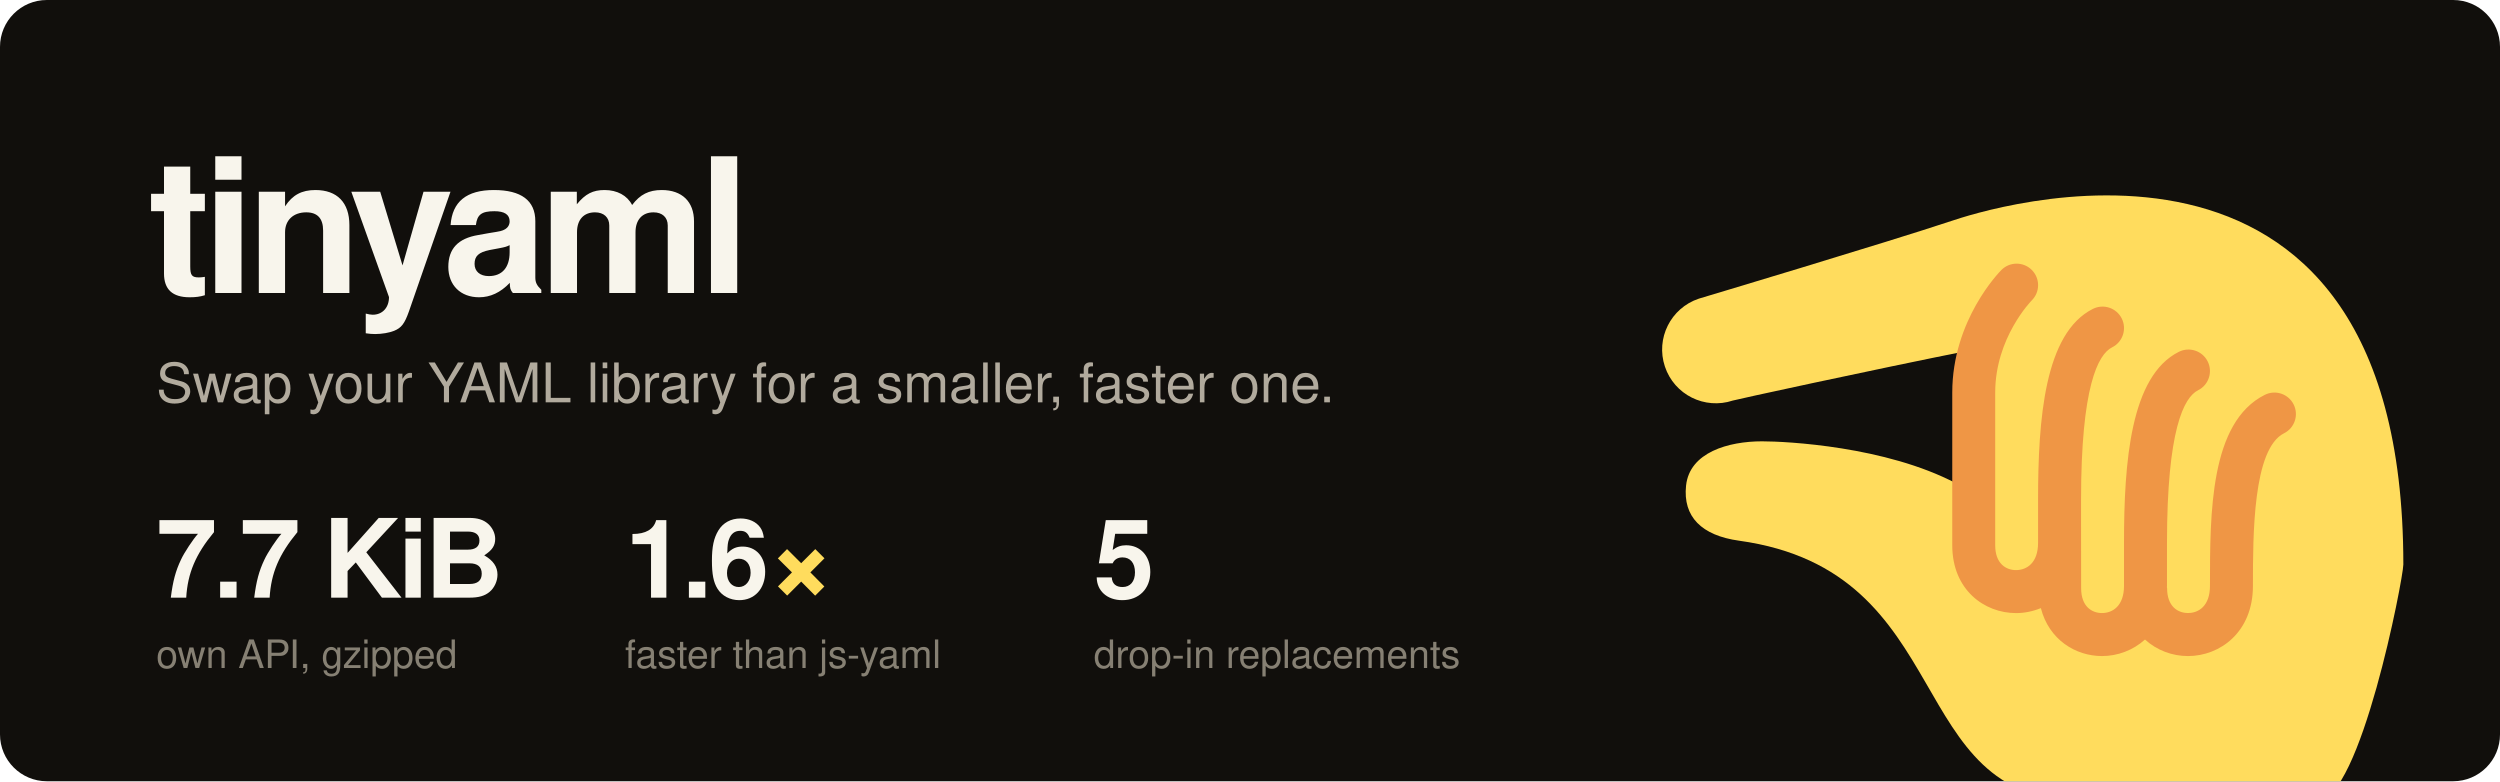
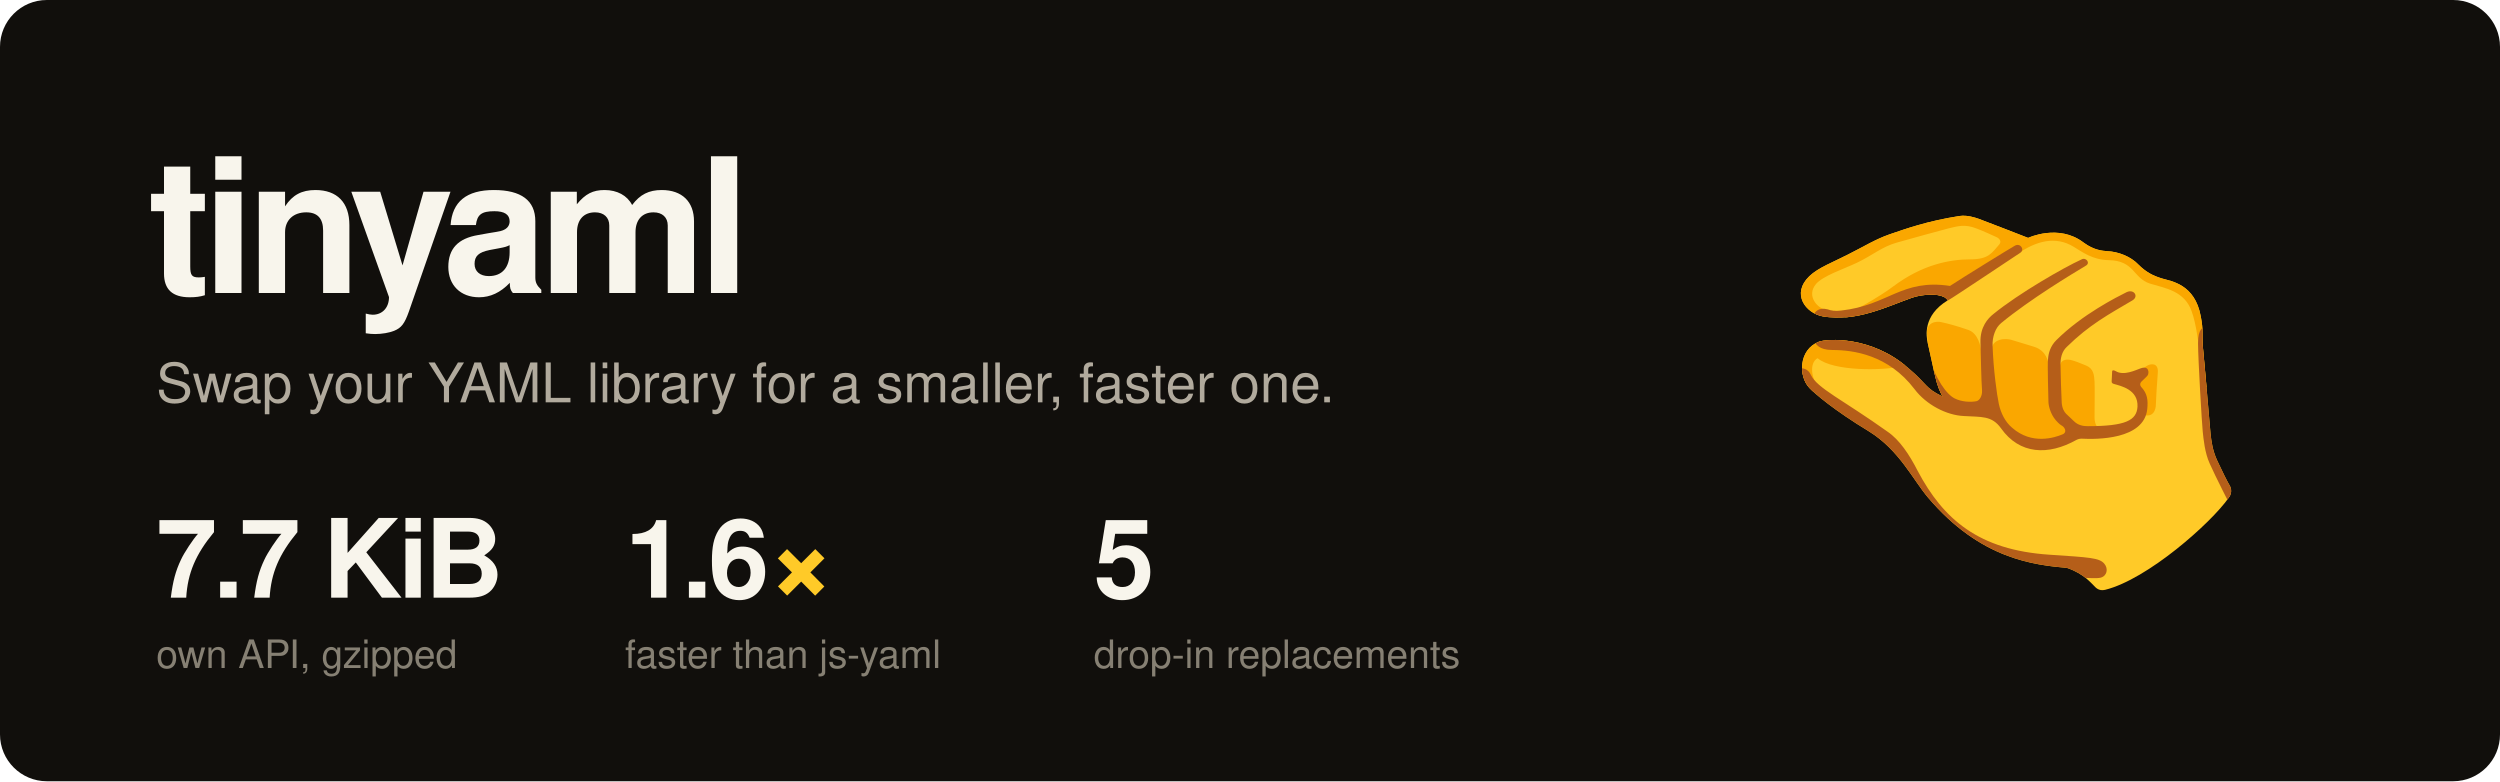
<svg xmlns="http://www.w3.org/2000/svg" width="1280" height="400" viewBox="0 0 1280 400" role="img" aria-labelledby="t">
  <clipPath id="frame">
    <rect width="1280" height="400" rx="24" />
  </clipPath>
  <g clip-path="url(#frame)">
    <rect width="1280" height="400" fill="#110f0c" />
-     <g transform="translate(1236 58) scale(-11 11)">
-       <path fill="#ffdc5d" d="M33.29 8.628C33.265 8.62 24.499 6 21.499 5c-1.2-.4-21-7-21 16 0 .637 2 11 4 11h11c8.375 0 5.642-10.68 15.92-12.106 1.739-.241 2.621-1.112 2.466-2.566-.165-1.549-1.975-2.059-3.534-2.059-1.146 0-5.754.233-9.026 1.951-.286-1.809-.826-4.013-.826-6.221 5 1 11.092 2.333 11.209 2.372 1.31.434 2.726-.271 3.162-1.582.438-1.309-.27-2.724-1.58-3.161z" />
-       <path fill="#ef9645" d="M19.207 7.293c-.389-.391-1.023-.392-1.414-.001-.391.39-.392 1.023-.001 1.415.017.017 1.704 1.737 1.704 4.293v7.109c0 .852-.501 1.154-.97 1.154-.496 0-1.025-.332-1.025-1.264v-2c0-3.767-.303-7.77-2.553-8.895-.495-.247-1.095-.046-1.342.447-.247.494-.047 1.095.447 1.342.66.33 1.447 1.831 1.447 7.105v.996s-.004 1.001-.004 3.114c0 .852-.501 1.154-.97 1.154-.496 0-1.025-.332-1.025-1.264v-2c0-3.767-.303-7.77-2.553-8.895-.495-.248-1.095-.046-1.342.447-.247.494-.047 1.095.447 1.342.66.33 1.447 1.831 1.447 7.105v2c0 .021.005.039.005.06-.001.017-.01.032-.01.049 0 .852-.501 1.154-.97 1.154-.496.004-1.025-.328-1.025-1.26 0-3.394 0-7.618-2.553-8.895-.495-.248-1.095-.046-1.342.447-.247.494-.047 1.095.447 1.342C7.5 15.618 7.5 19.613 7.5 22c0 2.143 1.522 3.264 3.025 3.264.722 0 1.445-.263 1.999-.769.56.505 1.281.769 2.001.769 1.236 0 2.473-.769 2.846-2.232.368.151.761.232 1.154.232 1.476 0 2.97-1.083 2.97-3.154V13c0-3.375-2.194-5.613-2.288-5.707z" />
+     <g transform="translate(900 72) scale(2)">
+       <clipPath id="hand">
+         <path d="M47.3,65.5c-0.7-1.2-1.4-3-1.8-4.8c-0.4-1.4-1.6-7.3-2-8.9c-0.4-1.7-1.3-7,5.1-10.9c-1.2-2.1-6.5-1.6-9.1-0.7C33,42.5,25.1,46.5,16.7,45c-4.5-0.8-8.2-5.8-3.5-10.3c2.3-2.2,6.1-3.6,9.8-5.5c4-2,7-3.9,10.7-5.2c4.1-1.4,9.6-3.4,17.9-4.7c2-0.3,4,0.4,4.9,0.7c0.9,0.3,12.7,4.9,12.7,4.9s7.8-3.7,14.2,1.2c2.7,2,4.9,2.1,6,2.2c2.9,0.1,6.1,1.4,8,3.4c2,2,3.8,2.9,6.1,3.6c2.3,0.7,8.4,1.4,9.9,9.7c0.7,3.6,0.3,4.5,0.5,7.4c0.3,2.9,1,11.1,2,22.6c0.2,1.9,0.5,4.3,1.7,6.9s2.7,5.6,3.2,6.4s0.6,2.1-0.3,3.2c-4.5,6.4-20.7,20.8-31.6,23.5c-1.7,0.4-2.5-0.7-2.9-1.1c-0.5-0.4-2.4-3-6.8-4.5c-8.3-0.8-22.1-2.1-35.6-18c-3.9-4.6-7.4-12.2-15.2-17c-8.9-5.4-13.8-9.6-15.2-11.1c-2.9-3.1-2.7-9.8,2.4-11.8c2-0.8,13.5-1.6,23,6.8C43.5,62.4,42.7,63.3,47.3,65.5z" />
+       </clipPath>
+       <path fill="#ffca28" d="M47.3,65.5c-0.7-1.2-1.4-3-1.8-4.8c-0.4-1.4-1.6-7.3-2-8.9c-0.4-1.7-1.3-7,5.1-10.9c-1.2-2.1-6.5-1.6-9.1-0.7C33,42.5,25.1,46.5,16.7,45c-4.5-0.8-8.2-5.8-3.5-10.3c2.3-2.2,6.1-3.6,9.8-5.5c4-2,7-3.9,10.7-5.2c4.1-1.4,9.6-3.4,17.9-4.7c2-0.3,4,0.4,4.9,0.7c0.9,0.3,12.7,4.9,12.7,4.9s7.8-3.7,14.2,1.2c2.7,2,4.9,2.1,6,2.2c2.9,0.1,6.1,1.4,8,3.4c2,2,3.8,2.9,6.1,3.6c2.3,0.7,8.4,1.4,9.9,9.7c0.7,3.6,0.3,4.5,0.5,7.4c0.3,2.9,1,11.1,2,22.6c0.2,1.9,0.5,4.3,1.7,6.9s2.7,5.6,3.2,6.4s0.6,2.1-0.3,3.2c-4.5,6.4-20.7,20.8-31.6,23.5c-1.7,0.4-2.5-0.7-2.9-1.1c-0.5-0.4-2.4-3-6.8-4.5c-8.3-0.8-22.1-2.1-35.6-18c-3.9-4.6-7.4-12.2-15.2-17c-8.9-5.4-13.8-9.6-15.2-11.1c-2.9-3.1-2.7-9.8,2.4-11.8c2-0.8,13.5-1.6,23,6.8C43.5,62.4,42.7,63.3,47.3,65.5z" />
+       <g clip-path="url(#hand)">
+         <path fill="#faa700" d="M14.9,45.7c3.1,1.3,3.8-2.2,2.5-2.4c-2-0.3-5.1-3.5-2.5-6.6c1.8-2.1,7-3.8,10.4-5.4c4.2-2,6.4-4.1,10.3-5.2c2.8-0.8,11.5-3.2,13.1-3.6c2.5-0.6,4.3-1.2,7.3,0c1.9,0.7,4.4,1.9,5.1,2.2c0.7,0.3,1.4,1.1,0.7,1.9c-1.9,2.1-2.6,3.8-7.5,3.8s-12,1.2-19.6,6.9c-3.7,2.8-10.5,6.5-11.6,7c-1.1,0.6-0.9,1.9,0.3,1.6c1.2-0.2,17.8-2.3,18-2.3c0.2,0,23-13.1,25.1-14.6c4.7-3.3,9.7-4.7,14.4-1.8c2.3,1.4,4.8,3.3,8.9,3.4c6.7,0.1,6.2,4.6,10.6,6c4,1.2,8.9,1.9,10.7,7.2c1,2.8,2,7.9,2.7,19.3c3.7,0,4.8,0,4.8,0l-1.4-23.9L83.4,17.4l-33.2-2.6L5.7,33.5L10,46.1L14.9,45.7zM15.6,63.1c-1.9-2-2.5-6.2-0.3-7.4c4,3.4,16.8,3.2,21.3,2.1s1.6-4,1.6-4S19.6,45,10,51.1s-0.2,13.2,1.3,14.2S15.6,63.1,15.6,63.1zM97.9,59.1c1-1,1.4-1.3,2-1.6s2.7-0.8,2.5,1.9c-0.2,2.6-0.5,7.2-0.5,8.2s-0.5,3.6-3.5,2.5c-0.1-2.8,0.1-5.9-1.9-6.9S97.9,59.1,97.9,59.1zM88,74.2c-1-0.6-1.8-1.4-1.8-3.4s0.1-7.6,0-9.1c-0.1-1.6-0.2-3.3-2.1-4.1s-3-1.2-3.8-1.4s-2.7-0.5-3,1.6s-2.6,1.3-2.7,0.1c-0.2-1.3-0.7-4.1-3.8-5.1s-4.7-1.4-5.9-1.8c-1.3-0.4-5.1-0.5-5.1,2.9c0,3.1-2.5,1.6-2.6,0.2c-0.1-1.4-0.8-4.7-3.2-5.6c-3.1-1.1-5.5-1.7-6.9-2c-1.4-0.4-4,0-3.8,2.9c0.3,4.2,1.1,11.6,2.4,13.8s2,4.7,4.4,5.4s7.6,0.2,9.3,1.1c1.7,1,6.5,7.8,11.3,8.2c4.8,0.4,9.1-1.1,11.2-2.3c2.1-1.2,4.7-0.4,5.6-0.2C88.3,75.4,88,74.2,88,74.2z" />
+         <path fill="#b55e19" d="M115,47.2c-1,0.7-2.3,0.7-2.3,4.7s1,20.8,1.2,22.6s0.5,5.4,1.8,8.2c1.2,2.8,5.7,11.6,5.7,11.6l3.7-3.3L115,47.2zM10.1,58.3c1.4-0.2,2.8,0.1,3.5,1.7c1.6,3.4,8.1,6.3,19.6,14.5c3.1,2.1,5.6,5.9,7.7,10C47.5,97,56.6,104.8,74.6,106c10.5,0.7,12.8,0.8,14.1,2.3c1.1,1.3,0.7,3.2-1,3.6s-9-0.4-9-0.4S62.4,110,59,109.3c-3.4-0.8-38.1-23.5-43.2-33.6s-7-13.1-7.6-14.5C7.6,59.8,10.1,58.3,10.1,58.3zM48.7,40.9c1.3-0.7,17.7-11.7,18.5-12.2c1.2-0.8,0-2.6-1.4-1.8c-1.1,0.6-13.9,8.5-16.6,10.3c-12.4-1.9-15.8,5-27.9,6.3c-1.5,0.2-2.6,0-3.4-0.3c-0.8-0.2-2.6-0.5-3.5,1.2c-1,1.7,4.4,3.3,8.6,3C27.1,47.3,46.8,42,48.7,40.9zM14.3,51.2c0.6,0.9,1.3,2.4,4.8,2.4c5.3,0,14.3,1.2,21,10c3,4,8.2,6.7,12.6,6.9c4.5,0.3,7.2-0.2,9.6,3.2c4.7,6.6,12,7,19.3,2.9c0.4-0.2,0.8-0.3,1.3-0.3c3.8,0.2,16,0.3,16.8-7.6c0.2-2.2,0.1-3.9-1.6-5.7c-0.3-0.4-0.3-0.9,0.1-1.3c0.7-0.7,1.3-1.2,1.6-1.6c0.4-0.6,0.4-2.6-1.8-1.8c-1.2,0.4-4.3,2-6.4,0.7c-0.4-0.2-0.9-0.4-0.9,0.2s-0.1,1.8-0.1,2.1s-0.2,0.8,0.6,1c1.7,0.5,6.2,1.4,6,5.8c-0.2,3.5-3,5-12.7,5c-1.2,0-2.5-0.2-3.6-1.3c-0.6-0.6-1.6-1.5-2-1.9s-1-1.3-1.1-2.8s-0.3-7.9-0.3-9.3c-0.1-2,0.3-3.8,1.6-5c5.8-5.7,10.7-8.3,16.8-11.9c1.7-1,0.4-3-1.5-2.1C92,40,83,44.5,76.4,51.1c-1.5,1.5-2,3.3-2.1,4.8c-0.2,1.4,0.1,9.9,0.1,10.9s0.5,3.2,1.9,4.8c0.7,0.8,1.2,1.2,1.6,1.4c0.9,0.6,1.2,1.8,0.1,2.2c-1.9,0.8-7.8,2.8-12.9-1.7c-1.8-1.5-2.9-3.8-3.4-6.1s-1.4-8.9-1.6-14.9c-0.1-2.2,0.7-4.6,2.2-5.8C69.7,40.6,80.5,34.1,84,32c1.2-0.7,0-2.2-1.1-1.6c-4.6,2.1-16.1,8.7-22.6,14c-1.4,1.1-3.4,3.3-3.3,7.2c0.1,3.6,0.2,9.8,0.4,12.3c0.1,1.4-0.6,2.6-1.4,2.8c-1.5,0.3-3.8,0.2-5.6-0.7c-2-1-4.9-4.7-7-11.8c-0.8-2.8-12.4-5.4-15.5-5.6s-14.2-1.4-14.1,0S14.3,51.2,14.3,51.2z" />
+       </g>
    </g>
    <g font-family="ui-sans-serif, system-ui, -apple-system, 'Segoe UI', Helvetica, Arial, sans-serif">
      <text x="76" y="150" fill="#f8f5ec" font-size="96" font-weight="700" letter-spacing="-4">tinyaml</text>
      <text x="80" y="206" fill="#b1aa9d" font-size="28">Swap your YAML library for a smaller, faster one.</text>
      <text x="80" y="306" fill="#f8f5ec" font-size="56" font-weight="700" letter-spacing="-2">7.7 KiB</text>
      <text x="80" y="342" fill="#868073" font-size="20">own API, gzipped</text>
-       <text x="320" y="306" fill="#f8f5ec" font-size="56" font-weight="700" letter-spacing="-2">1.6<tspan fill="#ffdc5d">×</tspan>
+       <text x="320" y="306" fill="#f8f5ec" font-size="56" font-weight="700" letter-spacing="-2">1.6<tspan fill="#ffca28">×</tspan>
      </text>
      <text x="320" y="342" fill="#868073" font-size="20">faster than js-yaml</text>
      <text x="560" y="306" fill="#f8f5ec" font-size="56" font-weight="700" letter-spacing="-2">5</text>
      <text x="560" y="342" fill="#868073" font-size="20">drop-in replacements</text>
    </g>
  </g>
</svg>
